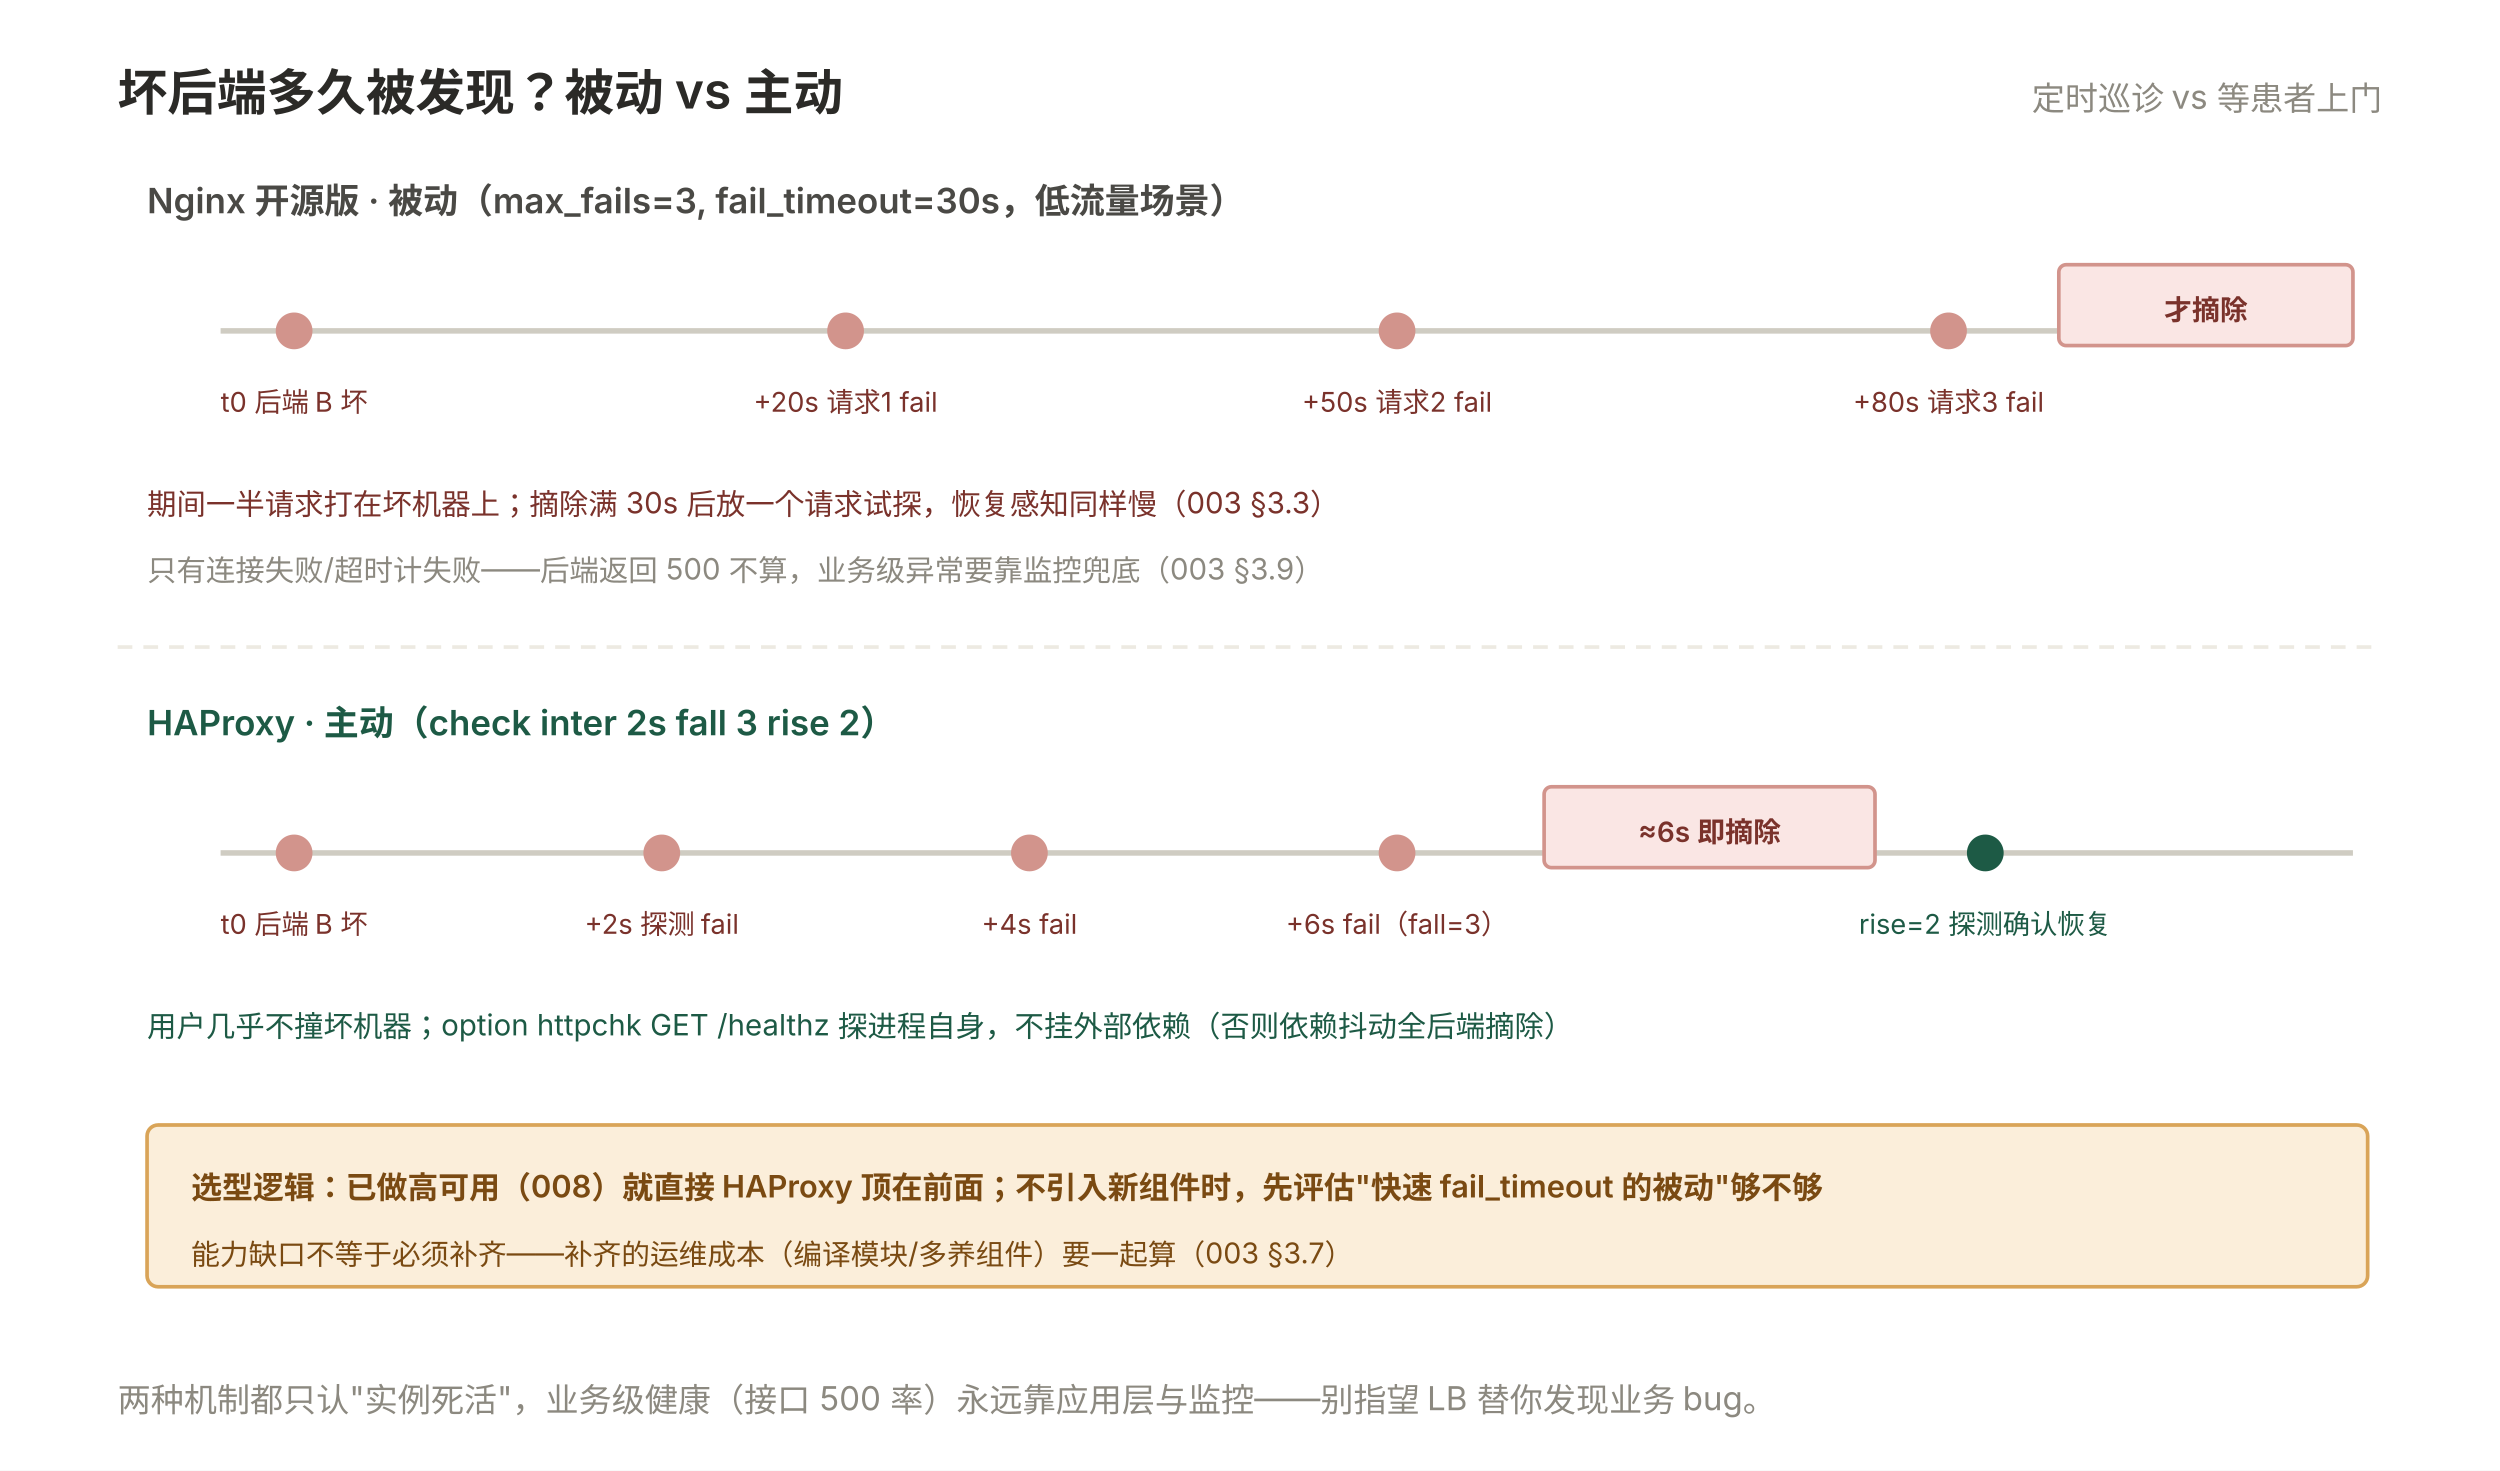
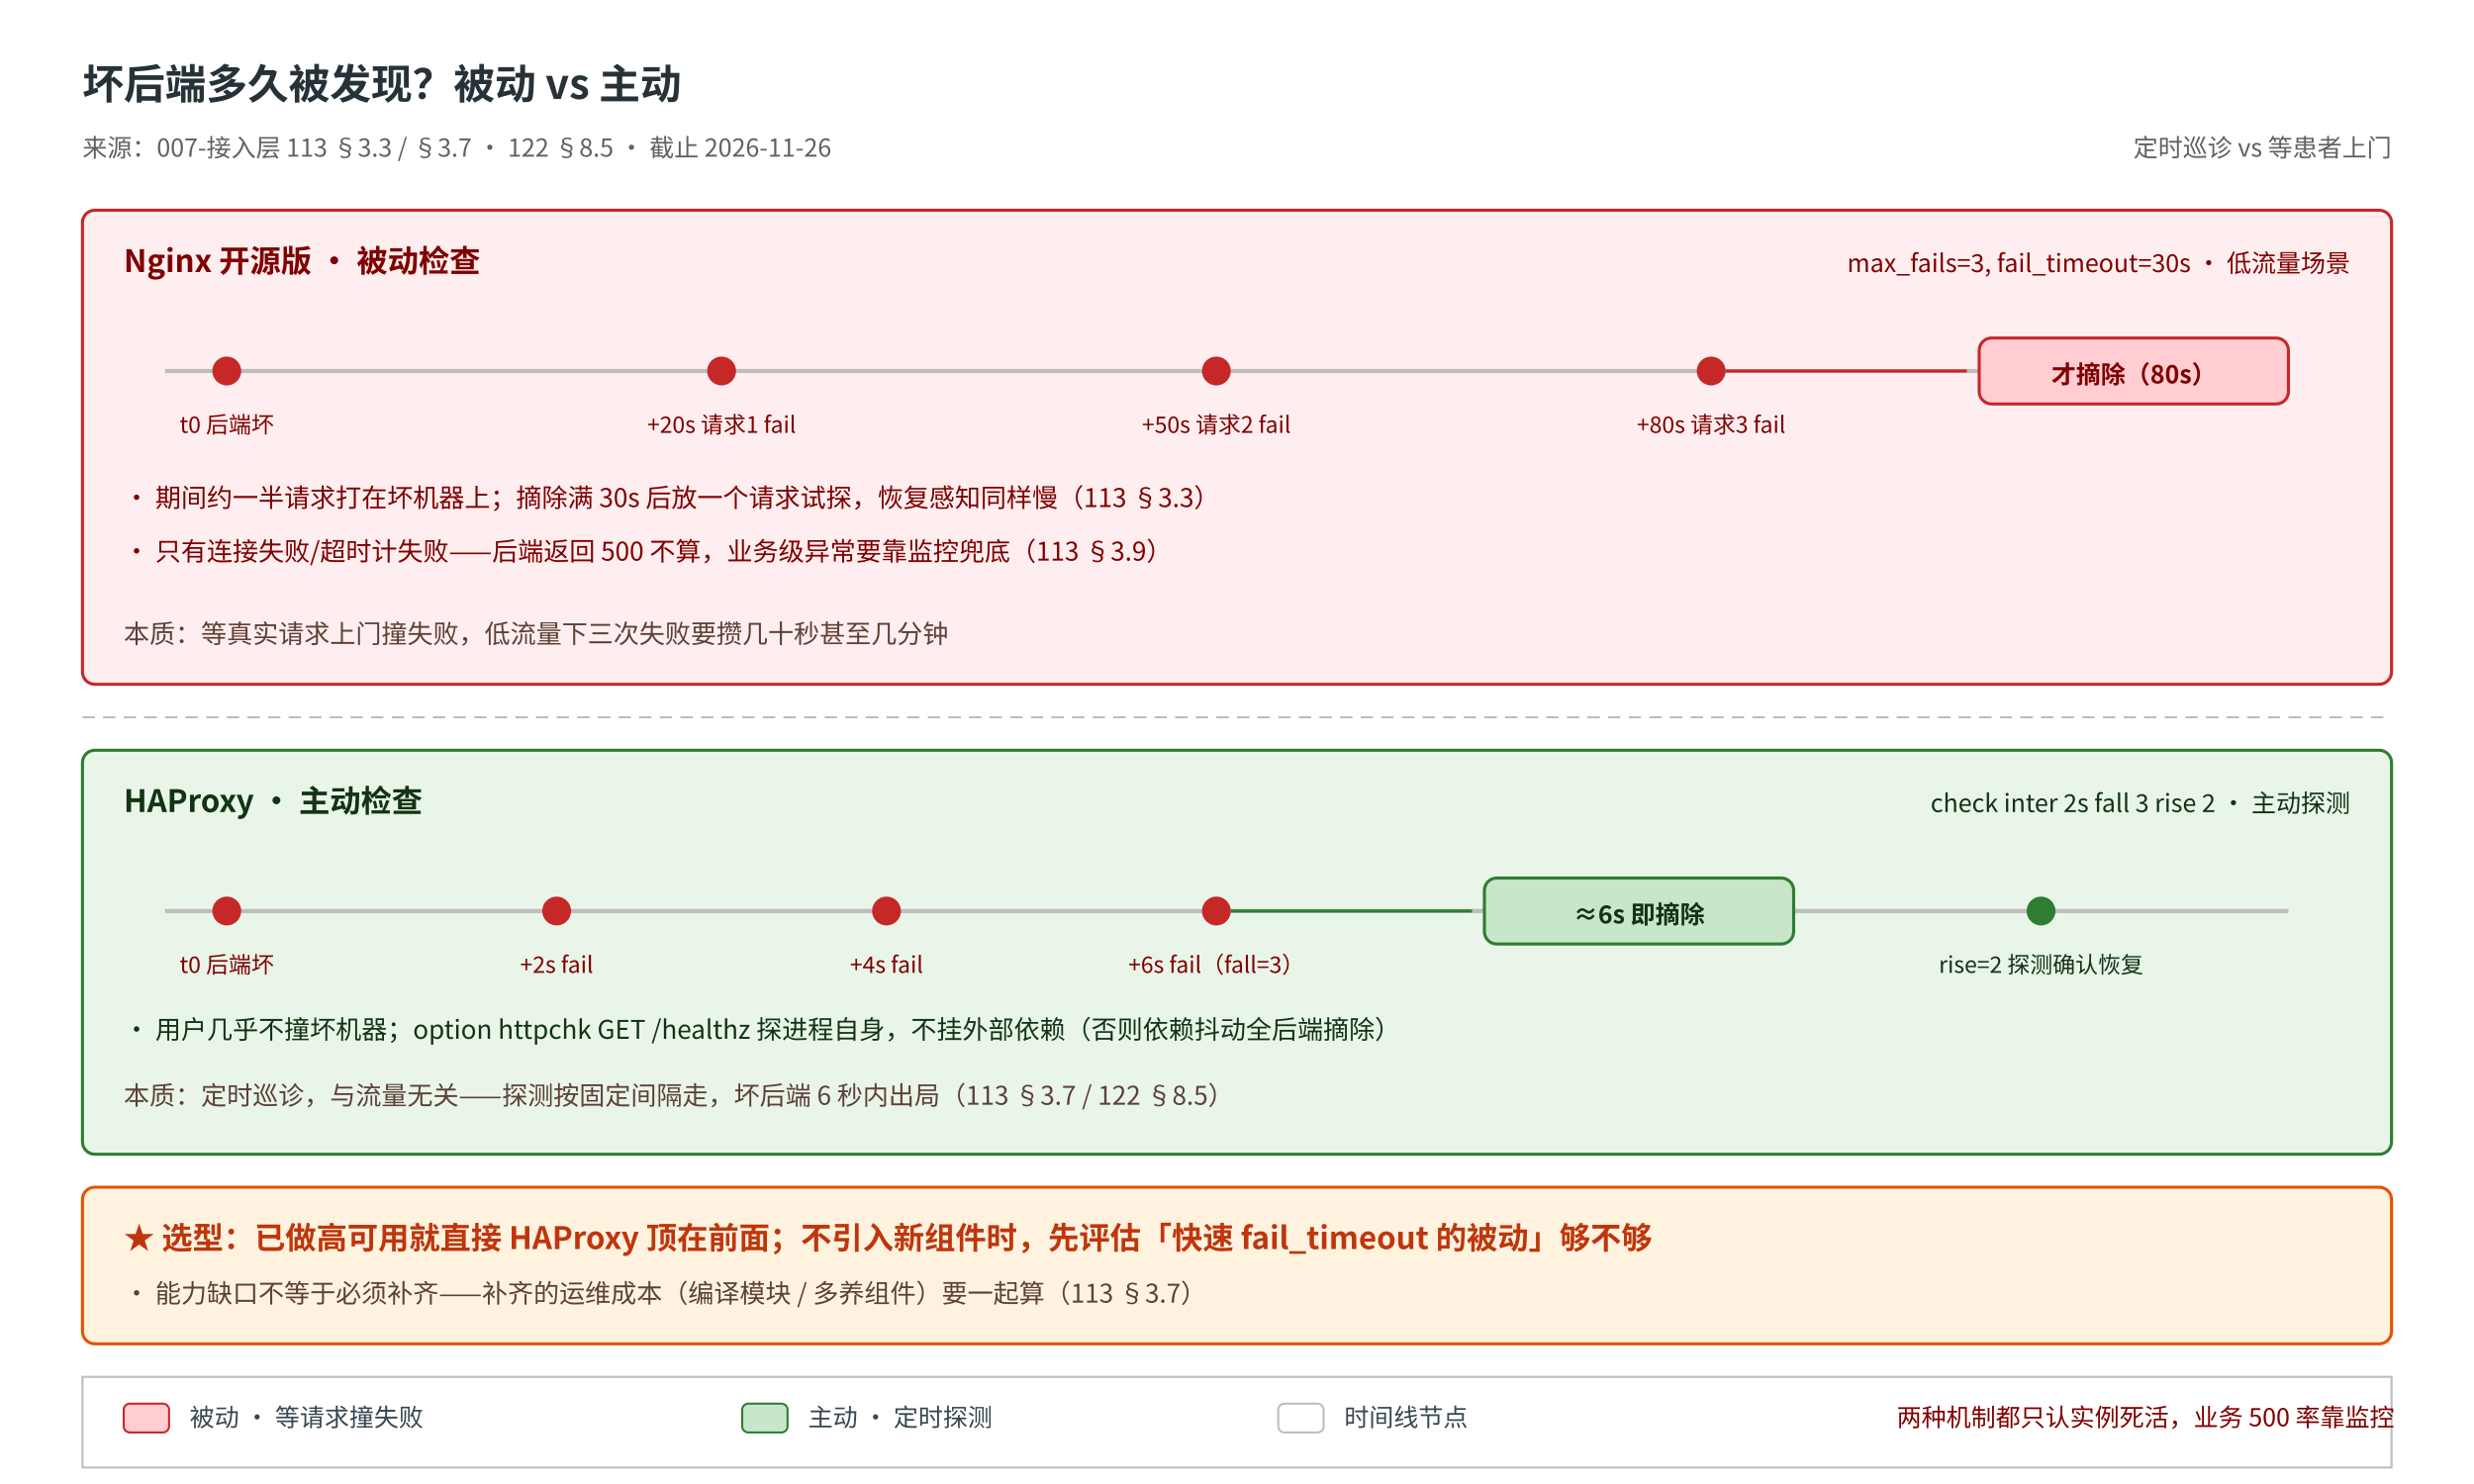
- <svg xmlns="http://www.w3.org/2000/svg" viewBox="0 0 1200 705.88" width="1200" height="705.88" font-family="-apple-system, 'Segoe UI', 'Microsoft YaHei', 'PingFang SC', sans-serif">
-   <g transform="scale(1.764706)">
-     <rect width="680" height="400" fill="#FFFFFF" />
-     <text x="32" y="30" font-size="13.5" font-weight="600" fill="#2B2A27">坏后端多久被发现？被动 vs 主动</text>
-     <text x="648" y="30" font-size="9" fill="#8C8980" text-anchor="end">定时巡诊 vs 等患者上门</text>
-     <defs>
-       <marker id="f3Red" viewBox="0 0 10 10" refX="8" refY="5" markerWidth="6" markerHeight="6" orient="auto">
-         <path d="M0,0 L10,5 L0,10 z" fill="#D2948C" />
-       </marker>
-       <marker id="f3Green" viewBox="0 0 10 10" refX="8" refY="5" markerWidth="6" markerHeight="6" orient="auto">
-         <path d="M0,0 L10,5 L0,10 z" fill="#1D5A45" />
-       </marker>
-     </defs>
-     <text x="40" y="58" font-size="9.5" font-weight="600" fill="#4A4945">Nginx 开源版 · 被动（max_fails=3, fail_timeout=30s，低流量场景）</text>
-     <line x1="60" y1="90" x2="640" y2="90" stroke="#CFCCC2" stroke-width="1.5" />
-     <circle cx="80" cy="90" r="5" fill="#D2948C" />
-     <text x="80" y="112" font-size="7.4" fill="#7A322B" text-anchor="middle">t0 后端 B 坏</text>
-     <circle cx="230" cy="90" r="5" fill="#D2948C" />
-     <text x="230" y="112" font-size="7.4" fill="#7A322B" text-anchor="middle">+20s 请求1 fail</text>
-     <circle cx="380" cy="90" r="5" fill="#D2948C" />
-     <text x="380" y="112" font-size="7.4" fill="#7A322B" text-anchor="middle">+50s 请求2 fail</text>
-     <circle cx="530" cy="90" r="5" fill="#D2948C" />
-     <text x="530" y="112" font-size="7.4" fill="#7A322B" text-anchor="middle">+80s 请求3 fail</text>
-     <rect x="560" y="72" width="80" height="22" rx="2" fill="#FAE6E4" stroke="#D2948C" stroke-width="1" />
-     <text x="600" y="87" font-size="7.6" font-weight="600" fill="#7A322B" text-anchor="middle">才摘除</text>
-     <text x="40" y="140" font-size="8" fill="#7A322B">期间一半请求打在坏机器上；摘除满 30s 后放一个请求试探，恢复感知同样慢（003 §3.3）</text>
-     <text x="40" y="158" font-size="8" fill="#8C8980">只有连接失败/超时计失败——后端返回 500 不算，业务级异常要靠监控兜底（003 §3.9）</text>
-     <line x1="32" y1="176" x2="648" y2="176" stroke="#EDEAE2" stroke-width="1" stroke-dasharray="4 3" />
-     <text x="40" y="200" font-size="9.5" font-weight="600" fill="#1D5A45">HAProxy · 主动（check inter 2s fall 3 rise 2）</text>
-     <line x1="60" y1="232" x2="640" y2="232" stroke="#CFCCC2" stroke-width="1.5" />
-     <circle cx="80" cy="232" r="5" fill="#D2948C" />
-     <text x="80" y="254" font-size="7.4" fill="#7A322B" text-anchor="middle">t0 后端 B 坏</text>
-     <circle cx="180" cy="232" r="5" fill="#D2948C" />
-     <text x="180" y="254" font-size="7.4" fill="#7A322B" text-anchor="middle">+2s 探测 fail</text>
-     <circle cx="280" cy="232" r="5" fill="#D2948C" />
-     <text x="280" y="254" font-size="7.4" fill="#7A322B" text-anchor="middle">+4s fail</text>
-     <circle cx="380" cy="232" r="5" fill="#D2948C" />
-     <text x="380" y="254" font-size="7.4" fill="#7A322B" text-anchor="middle">+6s fail（fall=3）</text>
-     <rect x="420" y="214" width="90" height="22" rx="2" fill="#FAE6E4" stroke="#D2948C" stroke-width="1" />
-     <text x="465" y="229" font-size="7.6" font-weight="600" fill="#7A322B" text-anchor="middle">≈6s 即摘除</text>
-     <circle cx="540" cy="232" r="5" fill="#1D5A45" />
-     <text x="540" y="254" font-size="7.4" fill="#1D5A45" text-anchor="middle">rise=2 探测确认恢复</text>
-     <text x="40" y="282" font-size="8" fill="#1D5A45">用户几乎不撞坏机器；option httpchk GET /healthz 探进程自身，不挂外部依赖（否则依赖抖动全后端摘除）</text>
-     <rect x="40" y="306" width="604" height="44" rx="3" fill="#FBEEDA" stroke="#D9A458" stroke-width="1" />
-     <text x="52" y="326" font-size="8.4" font-weight="600" fill="#7A4A12">选型逻辑：已做高可用（008）就直接 HAProxy 顶在前面；不引入新组件时，先评估"快速 fail_timeout 的被动"够不够</text>
-     <text x="52" y="344" font-size="7.8" fill="#7A4A12">能力缺口不等于必须补齐——补齐的运维成本（编译模块/多养组件）要一起算（003 §3.7）</text>
-     <text x="32" y="384" font-size="9" fill="#8C8980">两种机制都只认"实例死活"，业务级健康（接口 500 率）永远靠应用层与监控——别指望 LB 替你发现业务 bug。</text>
-   </g>
+ <svg xmlns="http://www.w3.org/2000/svg" viewBox="0 0 1200 720" font-family="'Microsoft YaHei','PingFang SC','Noto Sans CJK SC',sans-serif">
+   <rect x="0" y="0" width="1200" height="720" fill="#ffffff" />
+   <text x="40" y="48" font-size="20" font-weight="bold" fill="#263238">坏后端多久被发现？被动 vs 主动</text>
+   <text x="40" y="76" font-size="12" fill="#616161">来源：007-接入层 113 §3.3 / §3.7 · 122 §8.5 · 截止 2026-11-26</text>
+   <text x="1160" y="76" font-size="12" fill="#616161" text-anchor="end">定时巡诊 vs 等患者上门</text>
+   <rect x="40" y="102" width="1120" height="230" rx="6" fill="#ffcdd2" fill-opacity="0.35" stroke="#c62828" stroke-width="1.5" />
+   <text x="60" y="132" font-size="15" font-weight="bold" fill="#7f0000">Nginx 开源版 · 被动检查</text>
+   <text x="1140" y="132" font-size="12" fill="#7f0000" text-anchor="end">max_fails=3, fail_timeout=30s · 低流量场景</text>
+   <line x1="80" y1="180" x2="1110" y2="180" stroke="#bdbdbd" stroke-width="2" />
+   <circle cx="110" cy="180" r="7" fill="#c62828" />
+   <text x="110" y="210" font-size="11" fill="#7f0000" text-anchor="middle">t0 后端坏</text>
+   <circle cx="350" cy="180" r="7" fill="#c62828" />
+   <text x="350" y="210" font-size="11" fill="#7f0000" text-anchor="middle">+20s 请求1 fail</text>
+   <circle cx="590" cy="180" r="7" fill="#c62828" />
+   <text x="590" y="210" font-size="11" fill="#7f0000" text-anchor="middle">+50s 请求2 fail</text>
+   <circle cx="830" cy="180" r="7" fill="#c62828" />
+   <text x="830" y="210" font-size="11" fill="#7f0000" text-anchor="middle">+80s 请求3 fail</text>
+   <rect x="960" y="164" width="150" height="32" rx="6" fill="#ffcdd2" stroke="#c62828" stroke-width="1.5" />
+   <text x="1035" y="186" font-size="12" font-weight="bold" fill="#7f0000" text-anchor="middle">才摘除（80s）</text>
+   <line x1="837" y1="180" x2="954" y2="180" stroke="#c62828" stroke-width="1.5" />
+   <text x="60" y="246" font-size="12.5" fill="#7f0000">· 期间约一半请求打在坏机器上；摘除满 30s 后放一个请求试探，恢复感知同样慢（113 §3.3）</text>
+   <text x="60" y="272" font-size="12.5" fill="#7f0000">· 只有连接失败/超时计失败——后端返回 500 不算，业务级异常要靠监控兜底（113 §3.9）</text>
+   <text x="60" y="312" font-size="12.5" fill="#5d4037">本质：等真实请求上门撞失败，低流量下三次失败要攒几十秒甚至几分钟</text>
+   <line x1="40" y1="348" x2="1160" y2="348" stroke="#bdbdbd" stroke-width="1" stroke-dasharray="6 4" />
+   <rect x="40" y="364" width="1120" height="196" rx="6" fill="#c8e6c9" fill-opacity="0.4" stroke="#2e7d32" stroke-width="1.5" />
+   <text x="60" y="394" font-size="15" font-weight="bold" fill="#123314">HAProxy · 主动检查</text>
+   <text x="1140" y="394" font-size="12" fill="#123314" text-anchor="end">check inter 2s fall 3 rise 2 · 主动探测</text>
+   <line x1="80" y1="442" x2="1110" y2="442" stroke="#bdbdbd" stroke-width="2" />
+   <circle cx="110" cy="442" r="7" fill="#c62828" />
+   <text x="110" y="472" font-size="11" fill="#7f0000" text-anchor="middle">t0 后端坏</text>
+   <circle cx="270" cy="442" r="7" fill="#c62828" />
+   <text x="270" y="472" font-size="11" fill="#7f0000" text-anchor="middle">+2s fail</text>
+   <circle cx="430" cy="442" r="7" fill="#c62828" />
+   <text x="430" y="472" font-size="11" fill="#7f0000" text-anchor="middle">+4s fail</text>
+   <circle cx="590" cy="442" r="7" fill="#c62828" />
+   <text x="590" y="472" font-size="11" fill="#7f0000" text-anchor="middle">+6s fail（fall=3）</text>
+   <rect x="720" y="426" width="150" height="32" rx="6" fill="#c8e6c9" stroke="#2e7d32" stroke-width="1.5" />
+   <text x="795" y="448" font-size="12" font-weight="bold" fill="#123314" text-anchor="middle">≈6s 即摘除</text>
+   <circle cx="990" cy="442" r="7" fill="#2e7d32" />
+   <text x="990" y="472" font-size="11" fill="#123314" text-anchor="middle">rise=2 探测确认恢复</text>
+   <line x1="597" y1="442" x2="714" y2="442" stroke="#2e7d32" stroke-width="1.5" />
+   <text x="60" y="504" font-size="12.5" fill="#123314">· 用户几乎不撞坏机器；option httpchk GET /healthz 探进程自身，不挂外部依赖（否则依赖抖动全后端摘除）</text>
+   <text x="60" y="536" font-size="12.5" fill="#5d4037">本质：定时巡诊，与流量无关——探测按固定间隔走，坏后端 6 秒内出局（113 §3.7 / 122 §8.5）</text>
+   <rect x="40" y="576" width="1120" height="76" rx="6" fill="#fff3e0" stroke="#e65100" stroke-width="1.5" />
+   <text x="60" y="606" font-size="15" font-weight="bold" fill="#bf360c">★ 选型：已做高可用就直接 HAProxy 顶在前面；不引入新组件时，先评估「快速 fail_timeout 的被动」够不够</text>
+   <text x="60" y="632" font-size="12.5" fill="#5d4037">· 能力缺口不等于必须补齐——补齐的运维成本（编译模块 / 多养组件）要一起算（113 §3.7）</text>
+   <rect x="40" y="668" width="1120" height="44" fill="#ffffff" stroke="#bdbdbd" stroke-width="1" />
+   <rect x="60" y="681" width="22" height="14" rx="3" fill="#ffcdd2" stroke="#c62828" stroke-width="1" />
+   <text x="92" y="692" font-size="12" fill="#37474f">被动 · 等请求撞失败</text>
+   <rect x="360" y="681" width="22" height="14" rx="3" fill="#c8e6c9" stroke="#2e7d32" stroke-width="1" />
+   <text x="392" y="692" font-size="12" fill="#37474f">主动 · 定时探测</text>
+   <rect x="620" y="681" width="22" height="14" rx="3" fill="#ffffff" stroke="#bdbdbd" stroke-width="1" />
+   <text x="652" y="692" font-size="12" fill="#37474f">时间线节点</text>
+   <text x="920" y="692" font-size="12" fill="#7f0000">两种机制都只认实例死活，业务 500 率靠监控</text>
</svg>
